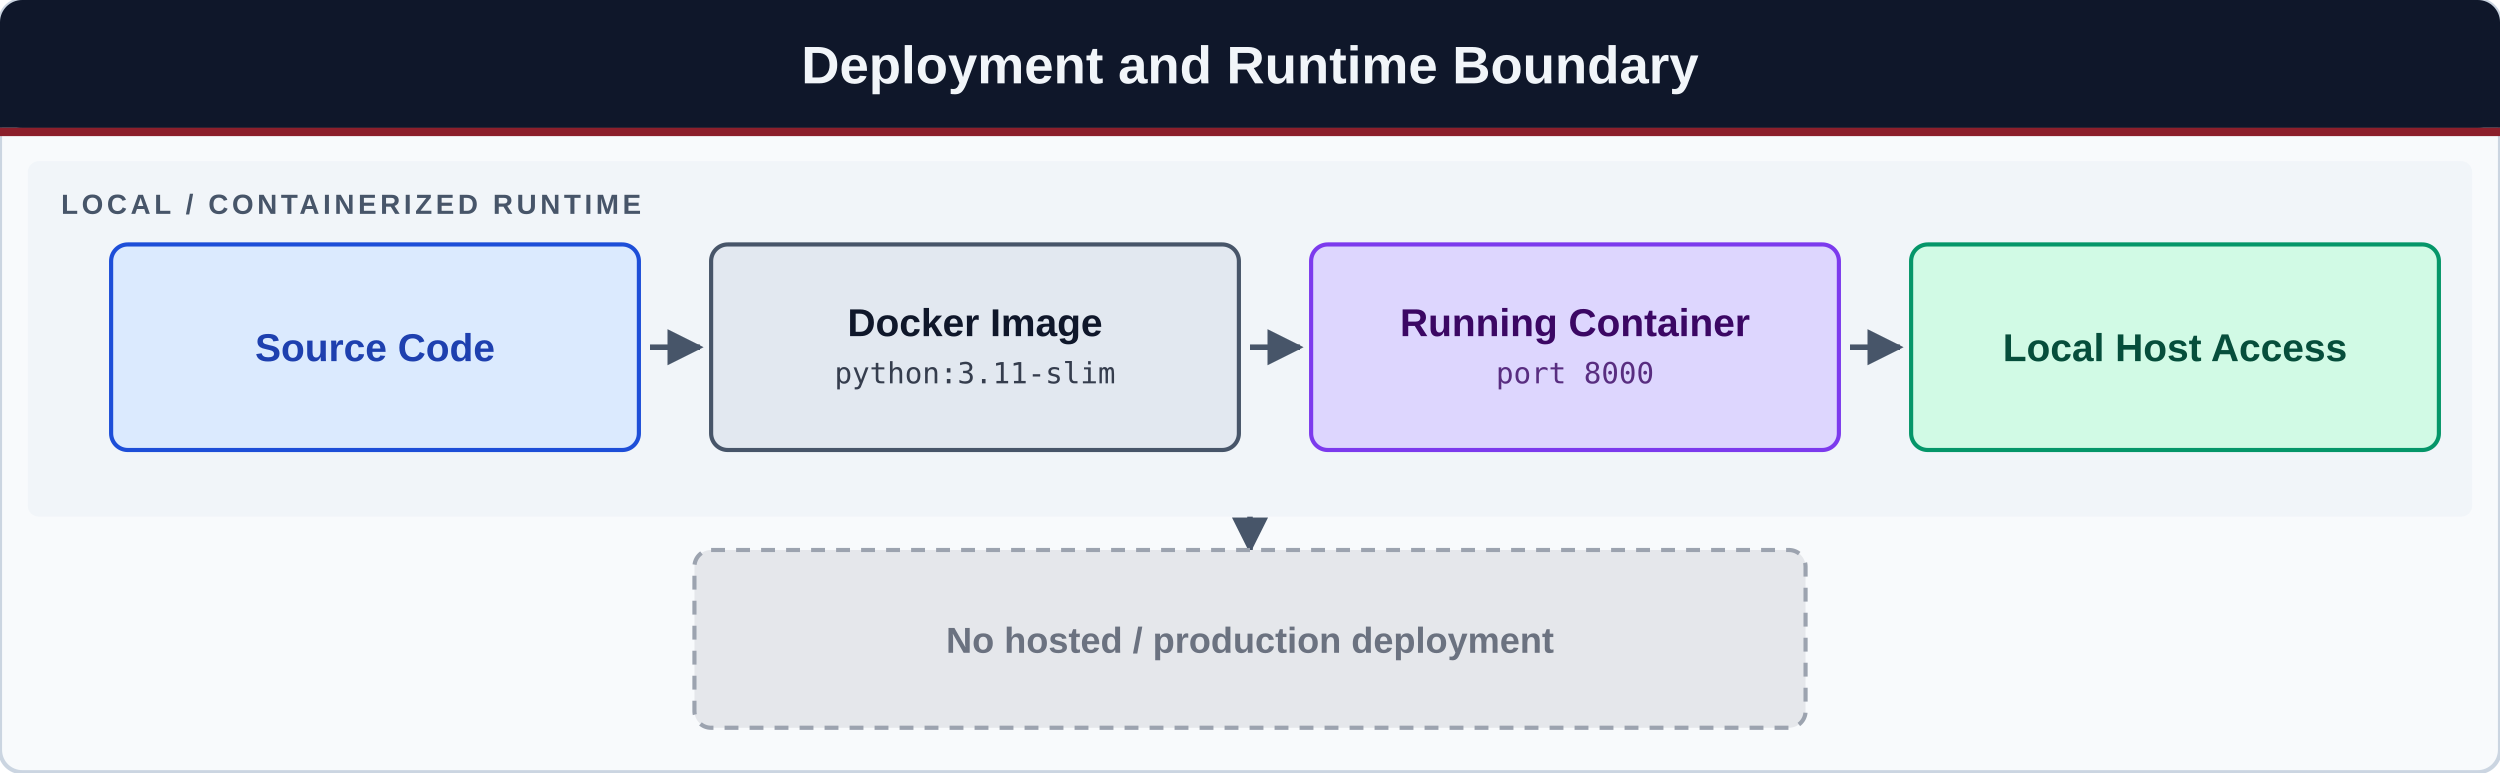
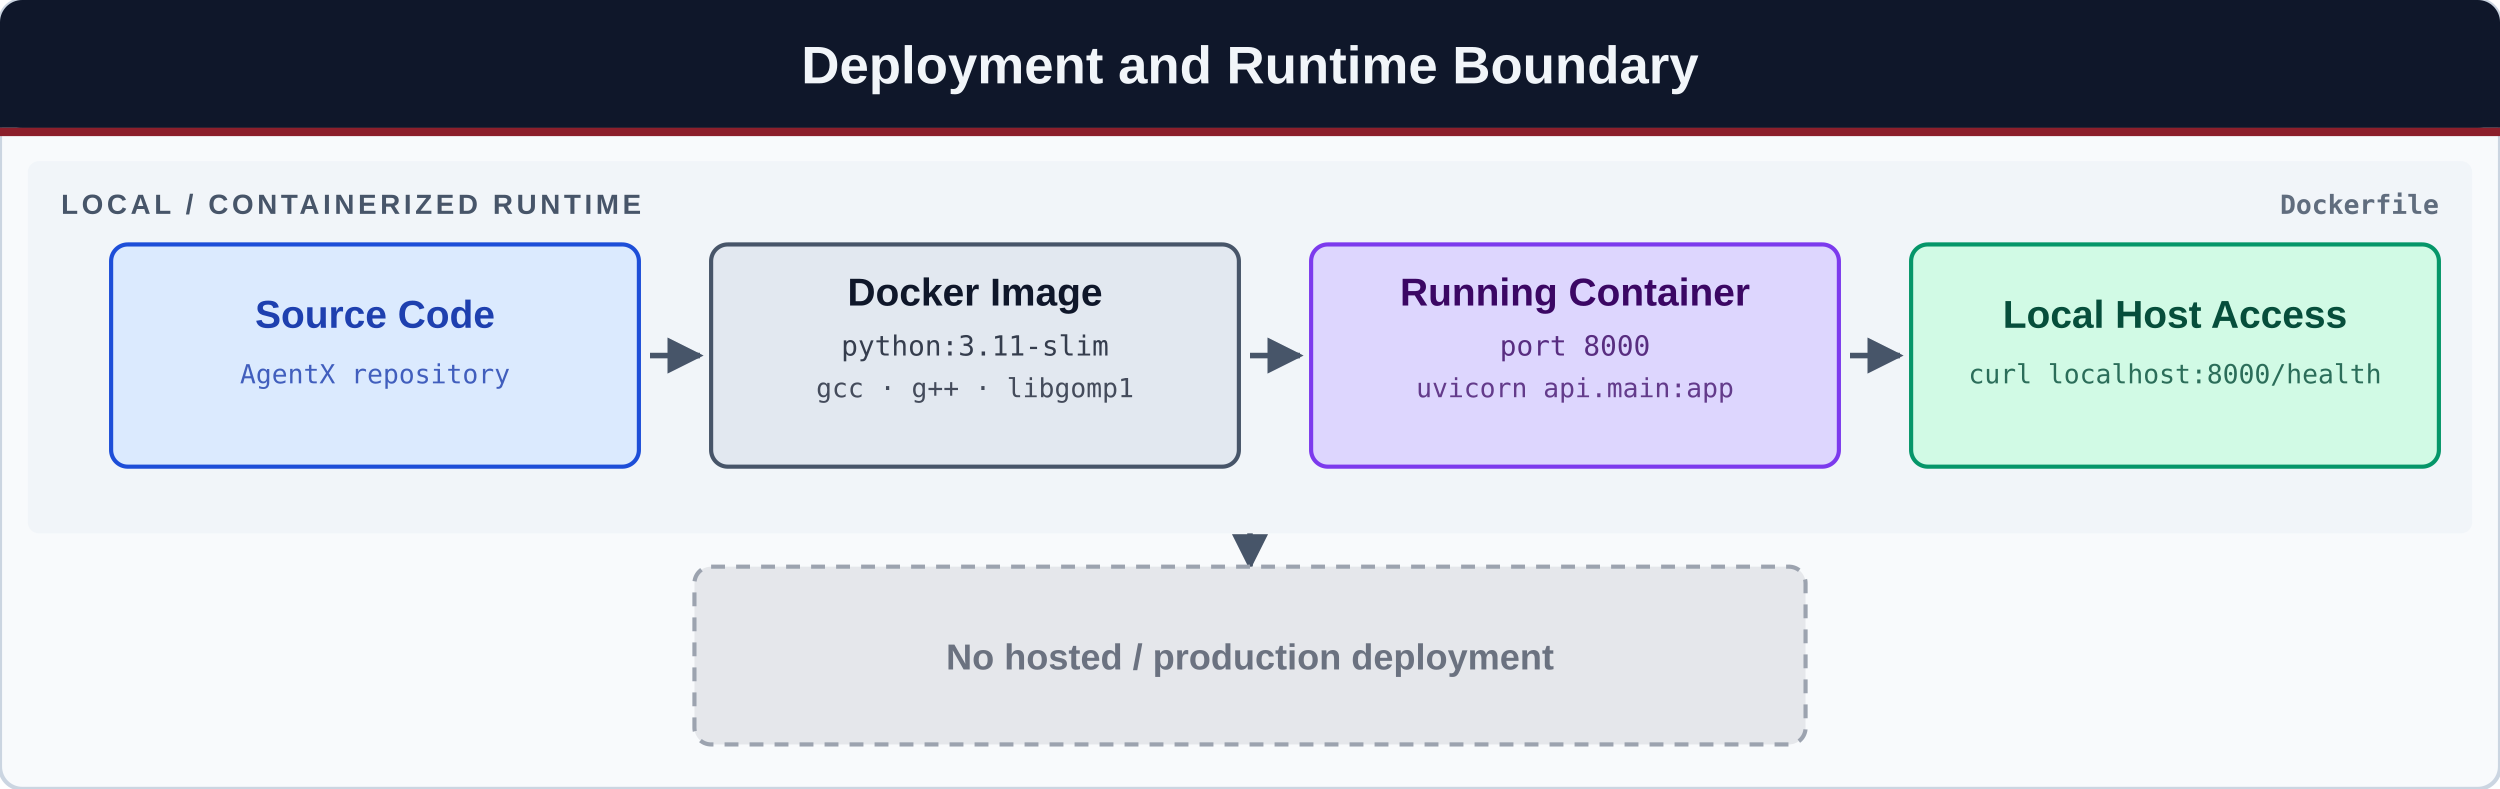
- <svg xmlns="http://www.w3.org/2000/svg" viewBox="0 0 900 278" width="900" height="278" role="img" aria-labelledby="d5title d5desc">
+ <svg xmlns="http://www.w3.org/2000/svg" viewBox="0 0 900 284" width="900" height="284" role="img" aria-labelledby="d5title d5desc">
  <defs>
    <marker id="d5-ah" viewBox="0 0 10 10" refX="9" refY="5" markerWidth="6.5" markerHeight="6.5" orient="auto">
      <polygon points="0,0 10,5 0,10" fill="#475569" />
    </marker>
  </defs>
-   <rect x="0" y="0" width="900" height="278" rx="8" fill="#F8FAFC" stroke="#CBD5E1" stroke-width="1.5" />
+   <rect x="0" y="0" width="900" height="284" rx="8" fill="#F8FAFC" stroke="#CBD5E1" stroke-width="1.5" />
  <rect x="0" y="0" width="900" height="46" rx="8" fill="#0F172A" />
  <rect x="0" y="34" width="900" height="12" fill="#0F172A" />
  <rect x="0" y="46" width="900" height="3" fill="#8C1F2B" />
  <text x="450" y="30" text-anchor="middle" font-family="'Segoe UI','Helvetica Neue',Arial,sans-serif" font-size="19" font-weight="700" fill="#F1F5F9">Deployment and Runtime Boundary</text>
-   <rect x="10" y="58" width="880" height="128" rx="4" fill="#F1F5F9" />
+   <rect x="10" y="58" width="880" height="134" rx="4" fill="#F1F5F9" />
  <text x="22" y="77" font-family="'Segoe UI','Helvetica Neue',Arial,sans-serif" font-size="10" font-weight="700" fill="#475569" letter-spacing="1.3">LOCAL / CONTAINERIZED RUNTIME</text>
-   <rect x="40" y="88" width="190" height="74" rx="6" fill="#DBEAFE" stroke="#1D4ED8" stroke-width="1.5" />
-   <text x="135" y="130" text-anchor="middle" font-family="'Segoe UI','Helvetica Neue',Arial,sans-serif" font-size="14" font-weight="700" fill="#1E40AF">Source Code</text>
-   <rect x="256" y="88" width="190" height="74" rx="6" fill="#E2E8F0" stroke="#475569" stroke-width="1.5" />
-   <text x="351" y="121" text-anchor="middle" font-family="'Segoe UI','Helvetica Neue',Arial,sans-serif" font-size="14" font-weight="700" fill="#0F172A">Docker Image</text>
-   <text x="351" y="138" text-anchor="middle" font-family="Consolas,Menlo,monospace" font-size="10.5" fill="#0F172A" opacity="0.82">python:3.11-slim</text>
-   <rect x="472" y="88" width="190" height="74" rx="6" fill="#DDD6FE" stroke="#7C3AED" stroke-width="1.5" />
-   <text x="567" y="121" text-anchor="middle" font-family="'Segoe UI','Helvetica Neue',Arial,sans-serif" font-size="14" font-weight="700" fill="#3B0764">Running Container</text>
-   <text x="567" y="138" text-anchor="middle" font-family="Consolas,Menlo,monospace" font-size="10.5" fill="#3B0764" opacity="0.82">port 8000</text>
-   <rect x="688" y="88" width="190" height="74" rx="6" fill="#D1FAE5" stroke="#059669" stroke-width="1.5" />
-   <text x="783" y="130" text-anchor="middle" font-family="'Segoe UI','Helvetica Neue',Arial,sans-serif" font-size="14" font-weight="700" fill="#064E3B">Local Host Access</text>
-   <line x1="234" y1="125" x2="252" y2="125" stroke="#475569" stroke-width="2" marker-end="url(#d5-ah)" />
-   <line x1="450" y1="125" x2="468" y2="125" stroke="#475569" stroke-width="2" marker-end="url(#d5-ah)" />
-   <line x1="666" y1="125" x2="684" y2="125" stroke="#475569" stroke-width="2" marker-end="url(#d5-ah)" />
-   <line x1="450" y1="186" x2="450" y2="198" stroke="#475569" stroke-width="2" stroke-dasharray="6,3" marker-end="url(#d5-ah)" />
-   <rect x="250" y="198" width="400" height="64" rx="6" fill="#E5E7EB" stroke="#9CA3AF" stroke-width="1.5" stroke-dasharray="5,4" />
-   <text x="450" y="235" text-anchor="middle" font-family="'Segoe UI','Helvetica Neue',Arial,sans-serif" font-size="13" font-weight="700" fill="#6B7280">No hosted / production deployment</text>
+   <text x="878" y="77" text-anchor="end" font-family="Consolas,Menlo,monospace" font-size="9.5" font-weight="700" fill="#475569" opacity="0.85">Dockerfile</text>
+   <rect x="40" y="88" width="190" height="80" rx="6" fill="#DBEAFE" stroke="#1D4ED8" stroke-width="1.5" />
+   <text x="135" y="118" text-anchor="middle" font-family="'Segoe UI','Helvetica Neue',Arial,sans-serif" font-size="14" font-weight="700" fill="#1E40AF">Source Code</text>
+   <text x="135" y="138" text-anchor="middle" font-family="Consolas,Menlo,monospace" font-size="9.5" fill="#1E40AF" opacity="0.82">AgentX repository</text>
+   <rect x="256" y="88" width="190" height="80" rx="6" fill="#E2E8F0" stroke="#475569" stroke-width="1.5" />
+   <text x="351" y="110" text-anchor="middle" font-family="'Segoe UI','Helvetica Neue',Arial,sans-serif" font-size="14" font-weight="700" fill="#0F172A">Docker Image</text>
+   <text x="351" y="128" text-anchor="middle" font-family="Consolas,Menlo,monospace" font-size="10" fill="#0F172A" opacity="0.82">python:3.11-slim</text>
+   <text x="351" y="143" text-anchor="middle" font-family="Consolas,Menlo,monospace" font-size="9.5" fill="#0F172A" opacity="0.75">gcc · g++ · libgomp1</text>
+   <rect x="472" y="88" width="190" height="80" rx="6" fill="#DDD6FE" stroke="#7C3AED" stroke-width="1.5" />
+   <text x="567" y="110" text-anchor="middle" font-family="'Segoe UI','Helvetica Neue',Arial,sans-serif" font-size="14" font-weight="700" fill="#3B0764">Running Container</text>
+   <text x="567" y="128" text-anchor="middle" font-family="Consolas,Menlo,monospace" font-size="10" fill="#3B0764" opacity="0.82">port 8000</text>
+   <text x="567" y="143" text-anchor="middle" font-family="Consolas,Menlo,monospace" font-size="9.5" fill="#3B0764" opacity="0.75">uvicorn api.main:app</text>
+   <rect x="688" y="88" width="190" height="80" rx="6" fill="#D1FAE5" stroke="#059669" stroke-width="1.5" />
+   <text x="783" y="118" text-anchor="middle" font-family="'Segoe UI','Helvetica Neue',Arial,sans-serif" font-size="14" font-weight="700" fill="#064E3B">Local Host Access</text>
+   <text x="783" y="138" text-anchor="middle" font-family="Consolas,Menlo,monospace" font-size="9.5" fill="#064E3B" opacity="0.82">curl localhost:8000/health</text>
+   <line x1="234" y1="128" x2="252" y2="128" stroke="#475569" stroke-width="2" marker-end="url(#d5-ah)" />
+   <line x1="450" y1="128" x2="468" y2="128" stroke="#475569" stroke-width="2" marker-end="url(#d5-ah)" />
+   <line x1="666" y1="128" x2="684" y2="128" stroke="#475569" stroke-width="2" marker-end="url(#d5-ah)" />
+   <line x1="450" y1="192" x2="450" y2="204" stroke="#475569" stroke-width="2" stroke-dasharray="6,3" marker-end="url(#d5-ah)" />
+   <rect x="250" y="204" width="400" height="64" rx="6" fill="#E5E7EB" stroke="#9CA3AF" stroke-width="1.5" stroke-dasharray="5,4" />
+   <text x="450" y="241" text-anchor="middle" font-family="'Segoe UI','Helvetica Neue',Arial,sans-serif" font-size="13" font-weight="700" fill="#6B7280">No hosted / production deployment</text>
</svg>
